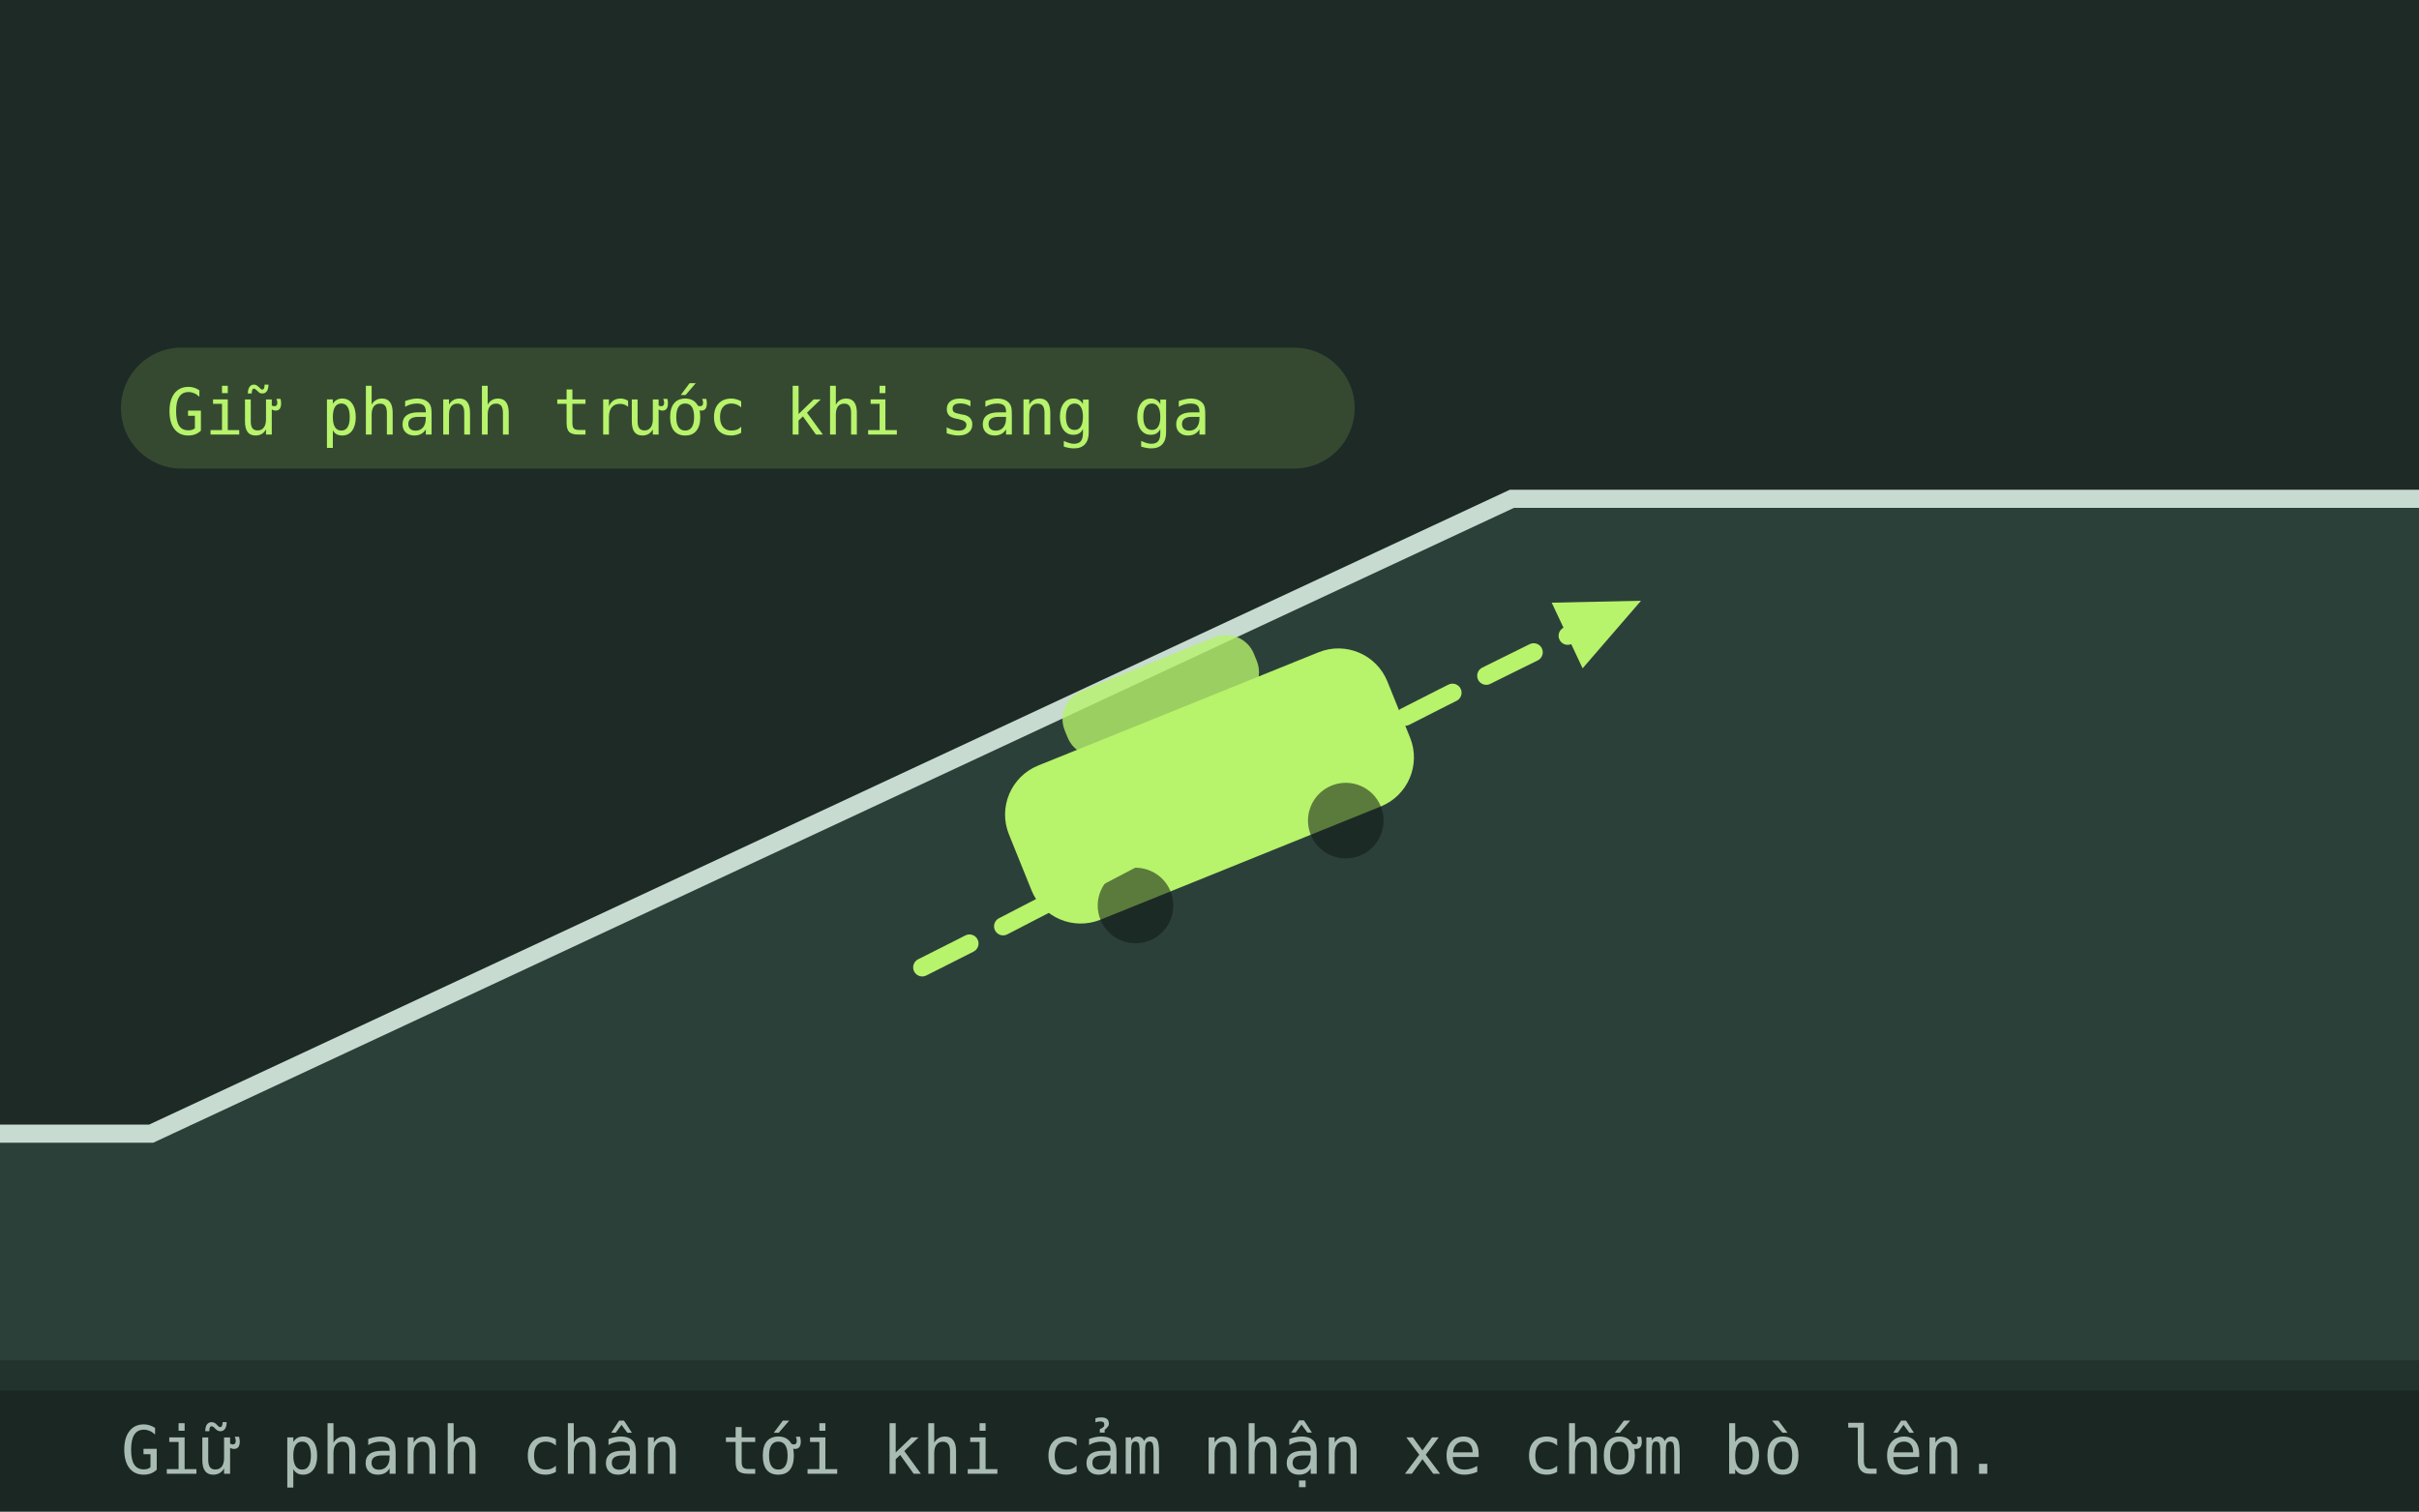
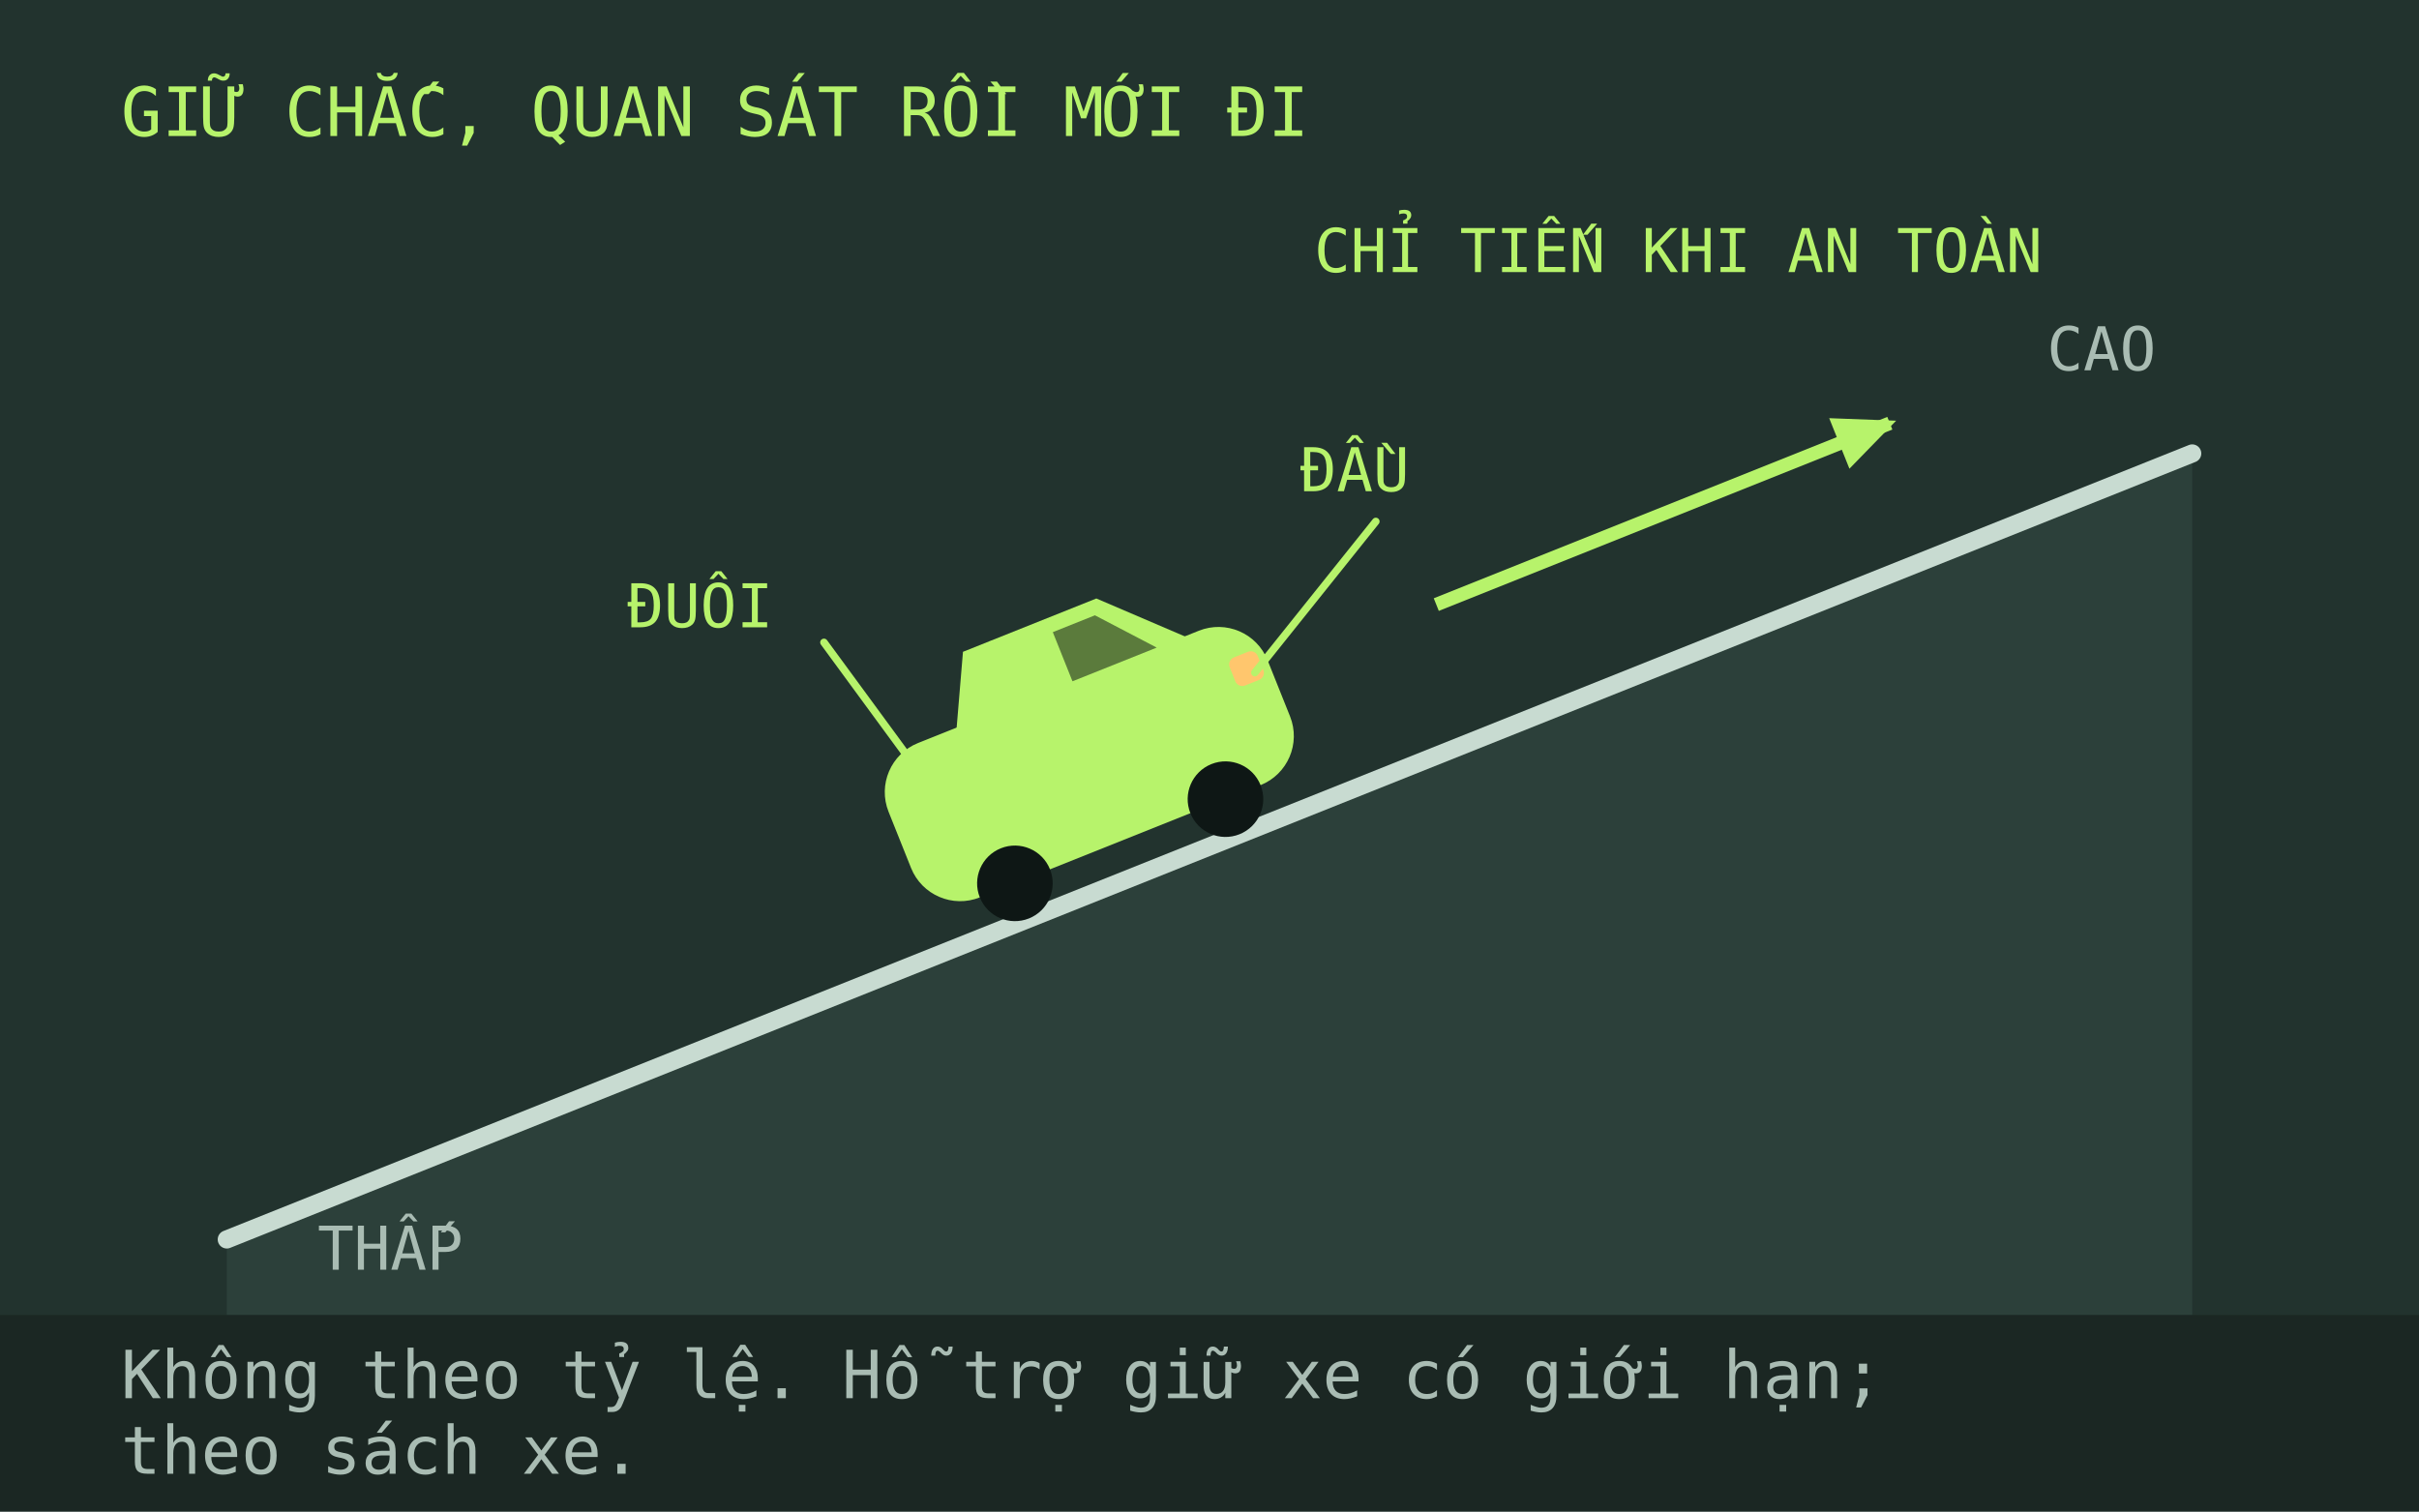
<svg xmlns="http://www.w3.org/2000/svg" viewBox="0 0 320 200" width="320" height="200" role="img" aria-labelledby="ttl">
  <defs>
    <marker id="tip" viewBox="0 0 10 10" refX="8" refY="5" markerWidth="5" markerHeight="5" orient="auto-start-reverse">
      <path d="M0 1L9 5L0 9Z" fill="#b7f36b" />
    </marker>
  </defs>
  <rect x="0" y="0" width="320" height="200" rx="0" fill="#22332e" />
-   <rect x="0" y="0" width="320" height="180" rx="0" fill="#1d2a26" />
-   <path d="M0 150L20 150L200 66L320 66L320 180L0 180Z" fill="#2c403a" />
-   <path d="M0 150L20 150L200 66L320 66" stroke="#c8dbd1" stroke-width="2.4" fill="none" />
-   <g transform="translate(160 104) rotate(-22)">
+   <text x="16" y="18" font-family="DM Mono, ui-monospace, monospace" font-size="9" font-weight="500" fill="#b7f36b" text-anchor="start">GIỮ CHẮC, QUAN SÁT RỒI MỚI ĐI</text>
+   <g id="uphill-start-grade">
+     <path d="M30 164L290 60L290 174L30 174Z" fill="#2c403a" />
+     <path d="M30 164L290 60" stroke="#c8dbd1" stroke-width="2.4" stroke-linecap="round" />
+   </g>
+   <g id="uphill-start-car" transform="translate(144.1 101.1) rotate(-21.8)">
    <rect x="-27" y="-11" width="54" height="22" rx="7" fill="#b7f36b" />
-     <rect x="-15" y="-18" width="27" height="9" rx="4" fill="#b7f36b" opacity=".8" />
-     <circle cx="-15" cy="11" r="5" fill="#0e1715" opacity=".55" />
-     <circle cx="15" cy="11" r="5" fill="#0e1715" opacity=".55" />
+     <path d="M-15 -10L-10 -20L9 -20L19 -10Z" fill="#b7f36b" />
+     <path d="M2 -18L8 -18L14 -11L2 -11Z" fill="#0e1715" opacity=".55" />
+     <rect x="22" y="-6" width="4" height="4" rx="1" fill="#ffc66d" />
+     <circle cx="-15" cy="11" r="5" fill="#0e1715" />
+     <circle cx="15" cy="11" r="5" fill="#0e1715" />
  </g>
-   <path d="M122 128C150 114 182 96 216 80" fill="none" stroke="#b7f36b" stroke-width="2.4" stroke-dasharray="7 5" stroke-linecap="round" marker-end="url(#tip)" />
-   <g>
-     <rect x="16" y="46" width="163.2" height="16" rx="8" fill="#b7f36b" opacity=".16" />
-     <text x="22" y="57.5" font-family="DM Mono, ui-monospace, monospace" font-size="8.5" font-weight="500" fill="#b7f36b" text-anchor="start">Giữ phanh trước khi sang ga</text>
+   <text x="42" y="168" font-family="DM Mono, ui-monospace, monospace" font-size="8" font-weight="500" fill="#a9bcb3" text-anchor="start">THẤP</text>
+   <text x="278" y="49" font-family="DM Mono, ui-monospace, monospace" font-size="8" font-weight="500" fill="#a9bcb3" text-anchor="middle">CAO</text>
+   <text x="83" y="83" font-family="DM Mono, ui-monospace, monospace" font-size="8" font-weight="500" fill="#b7f36b" text-anchor="start">ĐUÔI</text>
+   <path d="M109 85L120 100" stroke="#b7f36b" stroke-width="1" stroke-linecap="round" />
+   <text x="172" y="65" font-family="DM Mono, ui-monospace, monospace" font-size="8" font-weight="500" fill="#b7f36b" text-anchor="start">ĐẦU</text>
+   <path d="M182 69L166 89" stroke="#b7f36b" stroke-width="1" stroke-linecap="round" />
+   <g id="uphill-start-forward">
+     <path d="M190 80L250 56" fill="none" stroke="#b7f36b" stroke-width="1.8" marker-end="url(#tip)" />
  </g>
-   <rect x="0" y="184" width="320" height="16" rx="0" fill="#1a2622" opacity="0.92" />
-   <text x="16" y="195" font-family="DM Mono, ui-monospace, monospace" font-size="8.8" font-weight="500" fill="#a9bcb3" text-anchor="start">Giữ phanh chân tới khi cảm nhận xe chớm bò lên.</text>
+   <text x="222" y="36" font-family="DM Mono, ui-monospace, monospace" font-size="8" font-weight="500" fill="#b7f36b" text-anchor="middle">CHỈ TIẾN KHI AN TOÀN</text>
+   <rect x="0" y="174" width="320" height="26" rx="0" fill="#1a2622" opacity="0.92" />
+   <text x="16" y="185" font-family="DM Mono, ui-monospace, monospace" font-size="8.8" font-weight="500" fill="#a9bcb3" text-anchor="start">Không theo tỷ lệ. Hỗ trợ giữ xe có giới hạn;</text>
+   <text x="16" y="195" font-family="DM Mono, ui-monospace, monospace" font-size="8.8" font-weight="500" fill="#a9bcb3" text-anchor="start">theo sách xe.</text>
</svg>
